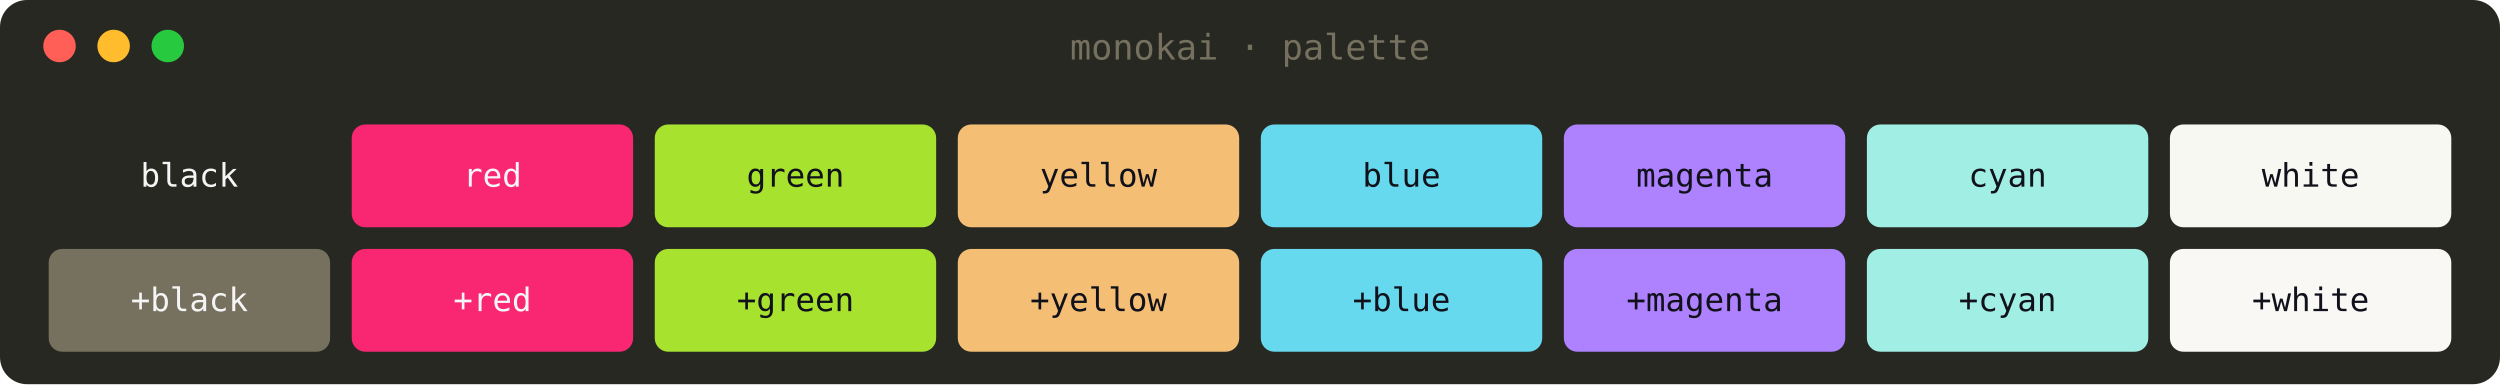
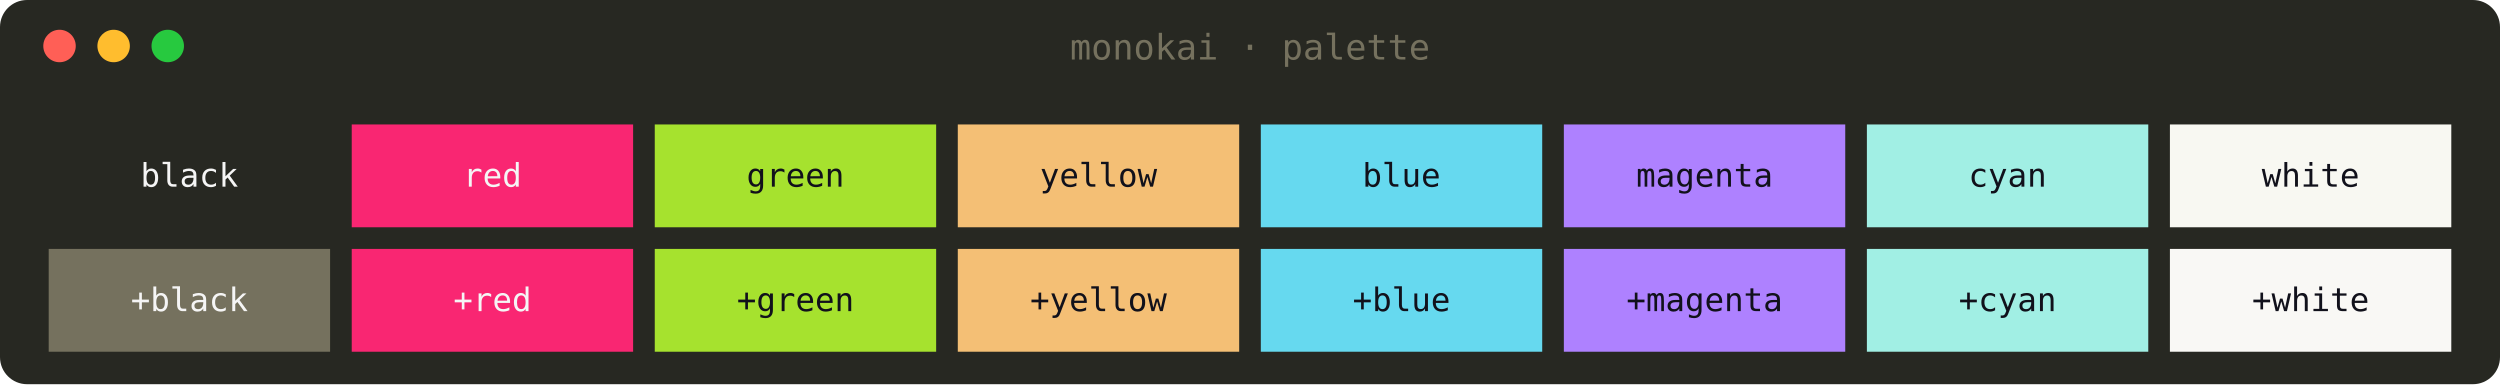
<svg xmlns="http://www.w3.org/2000/svg" width="924" height="142" viewBox="0 0 924 142" font-family="ui-monospace, SFMono-Regular, Menlo, Consolas, monospace" font-size="15">
  <rect width="924" height="142" rx="10" fill="#272822" />
  <circle cx="22" cy="17" r="6" fill="#ff5f56" />
  <circle cx="42" cy="17" r="6" fill="#ffbd2e" />
  <circle cx="62" cy="17" r="6" fill="#27c93f" />
  <text x="462" y="22" fill="#75715e" font-size="13" text-anchor="middle">monokai · palette</text>
-   <rect x="18" y="46" width="104" height="38" rx="5" fill="#272822" />
+   <rect x="18" y="46" width="104" height="38" fill="#272822" />
  <text x="70" y="69" fill="#f5f5f5" font-size="12" text-anchor="middle">black</text>
-   <rect x="130" y="46" width="104" height="38" rx="5" fill="#f92672" />
+   <rect x="130" y="46" width="104" height="38" fill="#f92672" />
  <text x="182" y="69" fill="#f5f5f5" font-size="12" text-anchor="middle">red</text>
-   <rect x="242" y="46" width="104" height="38" rx="5" fill="#a6e22e" />
+   <rect x="242" y="46" width="104" height="38" fill="#a6e22e" />
  <text x="294" y="69" fill="#11111b" font-size="12" text-anchor="middle">green</text>
-   <rect x="354" y="46" width="104" height="38" rx="5" fill="#f4bf75" />
+   <rect x="354" y="46" width="104" height="38" fill="#f4bf75" />
  <text x="406" y="69" fill="#11111b" font-size="12" text-anchor="middle">yellow</text>
-   <rect x="466" y="46" width="104" height="38" rx="5" fill="#66d9ef" />
+   <rect x="466" y="46" width="104" height="38" fill="#66d9ef" />
  <text x="518" y="69" fill="#11111b" font-size="12" text-anchor="middle">blue</text>
-   <rect x="578" y="46" width="104" height="38" rx="5" fill="#ae81ff" />
+   <rect x="578" y="46" width="104" height="38" fill="#ae81ff" />
  <text x="630" y="69" fill="#11111b" font-size="12" text-anchor="middle">magenta</text>
-   <rect x="690" y="46" width="104" height="38" rx="5" fill="#a1efe4" />
+   <rect x="690" y="46" width="104" height="38" fill="#a1efe4" />
  <text x="742" y="69" fill="#11111b" font-size="12" text-anchor="middle">cyan</text>
-   <rect x="802" y="46" width="104" height="38" rx="5" fill="#f8f8f2" />
+   <rect x="802" y="46" width="104" height="38" fill="#f8f8f2" />
  <text x="854" y="69" fill="#11111b" font-size="12" text-anchor="middle">white</text>
-   <rect x="18" y="92" width="104" height="38" rx="5" fill="#75715e" />
+   <rect x="18" y="92" width="104" height="38" fill="#75715e" />
  <text x="70" y="115" fill="#f5f5f5" font-size="12" text-anchor="middle">+black</text>
-   <rect x="130" y="92" width="104" height="38" rx="5" fill="#f92672" />
+   <rect x="130" y="92" width="104" height="38" fill="#f92672" />
  <text x="182" y="115" fill="#f5f5f5" font-size="12" text-anchor="middle">+red</text>
-   <rect x="242" y="92" width="104" height="38" rx="5" fill="#a6e22e" />
+   <rect x="242" y="92" width="104" height="38" fill="#a6e22e" />
  <text x="294" y="115" fill="#11111b" font-size="12" text-anchor="middle">+green</text>
-   <rect x="354" y="92" width="104" height="38" rx="5" fill="#f4bf75" />
+   <rect x="354" y="92" width="104" height="38" fill="#f4bf75" />
  <text x="406" y="115" fill="#11111b" font-size="12" text-anchor="middle">+yellow</text>
-   <rect x="466" y="92" width="104" height="38" rx="5" fill="#66d9ef" />
+   <rect x="466" y="92" width="104" height="38" fill="#66d9ef" />
  <text x="518" y="115" fill="#11111b" font-size="12" text-anchor="middle">+blue</text>
-   <rect x="578" y="92" width="104" height="38" rx="5" fill="#ae81ff" />
+   <rect x="578" y="92" width="104" height="38" fill="#ae81ff" />
  <text x="630" y="115" fill="#11111b" font-size="12" text-anchor="middle">+magenta</text>
-   <rect x="690" y="92" width="104" height="38" rx="5" fill="#a1efe4" />
+   <rect x="690" y="92" width="104" height="38" fill="#a1efe4" />
  <text x="742" y="115" fill="#11111b" font-size="12" text-anchor="middle">+cyan</text>
-   <rect x="802" y="92" width="104" height="38" rx="5" fill="#f9f8f5" />
+   <rect x="802" y="92" width="104" height="38" fill="#f9f8f5" />
  <text x="854" y="115" fill="#11111b" font-size="12" text-anchor="middle">+white</text>
</svg>
